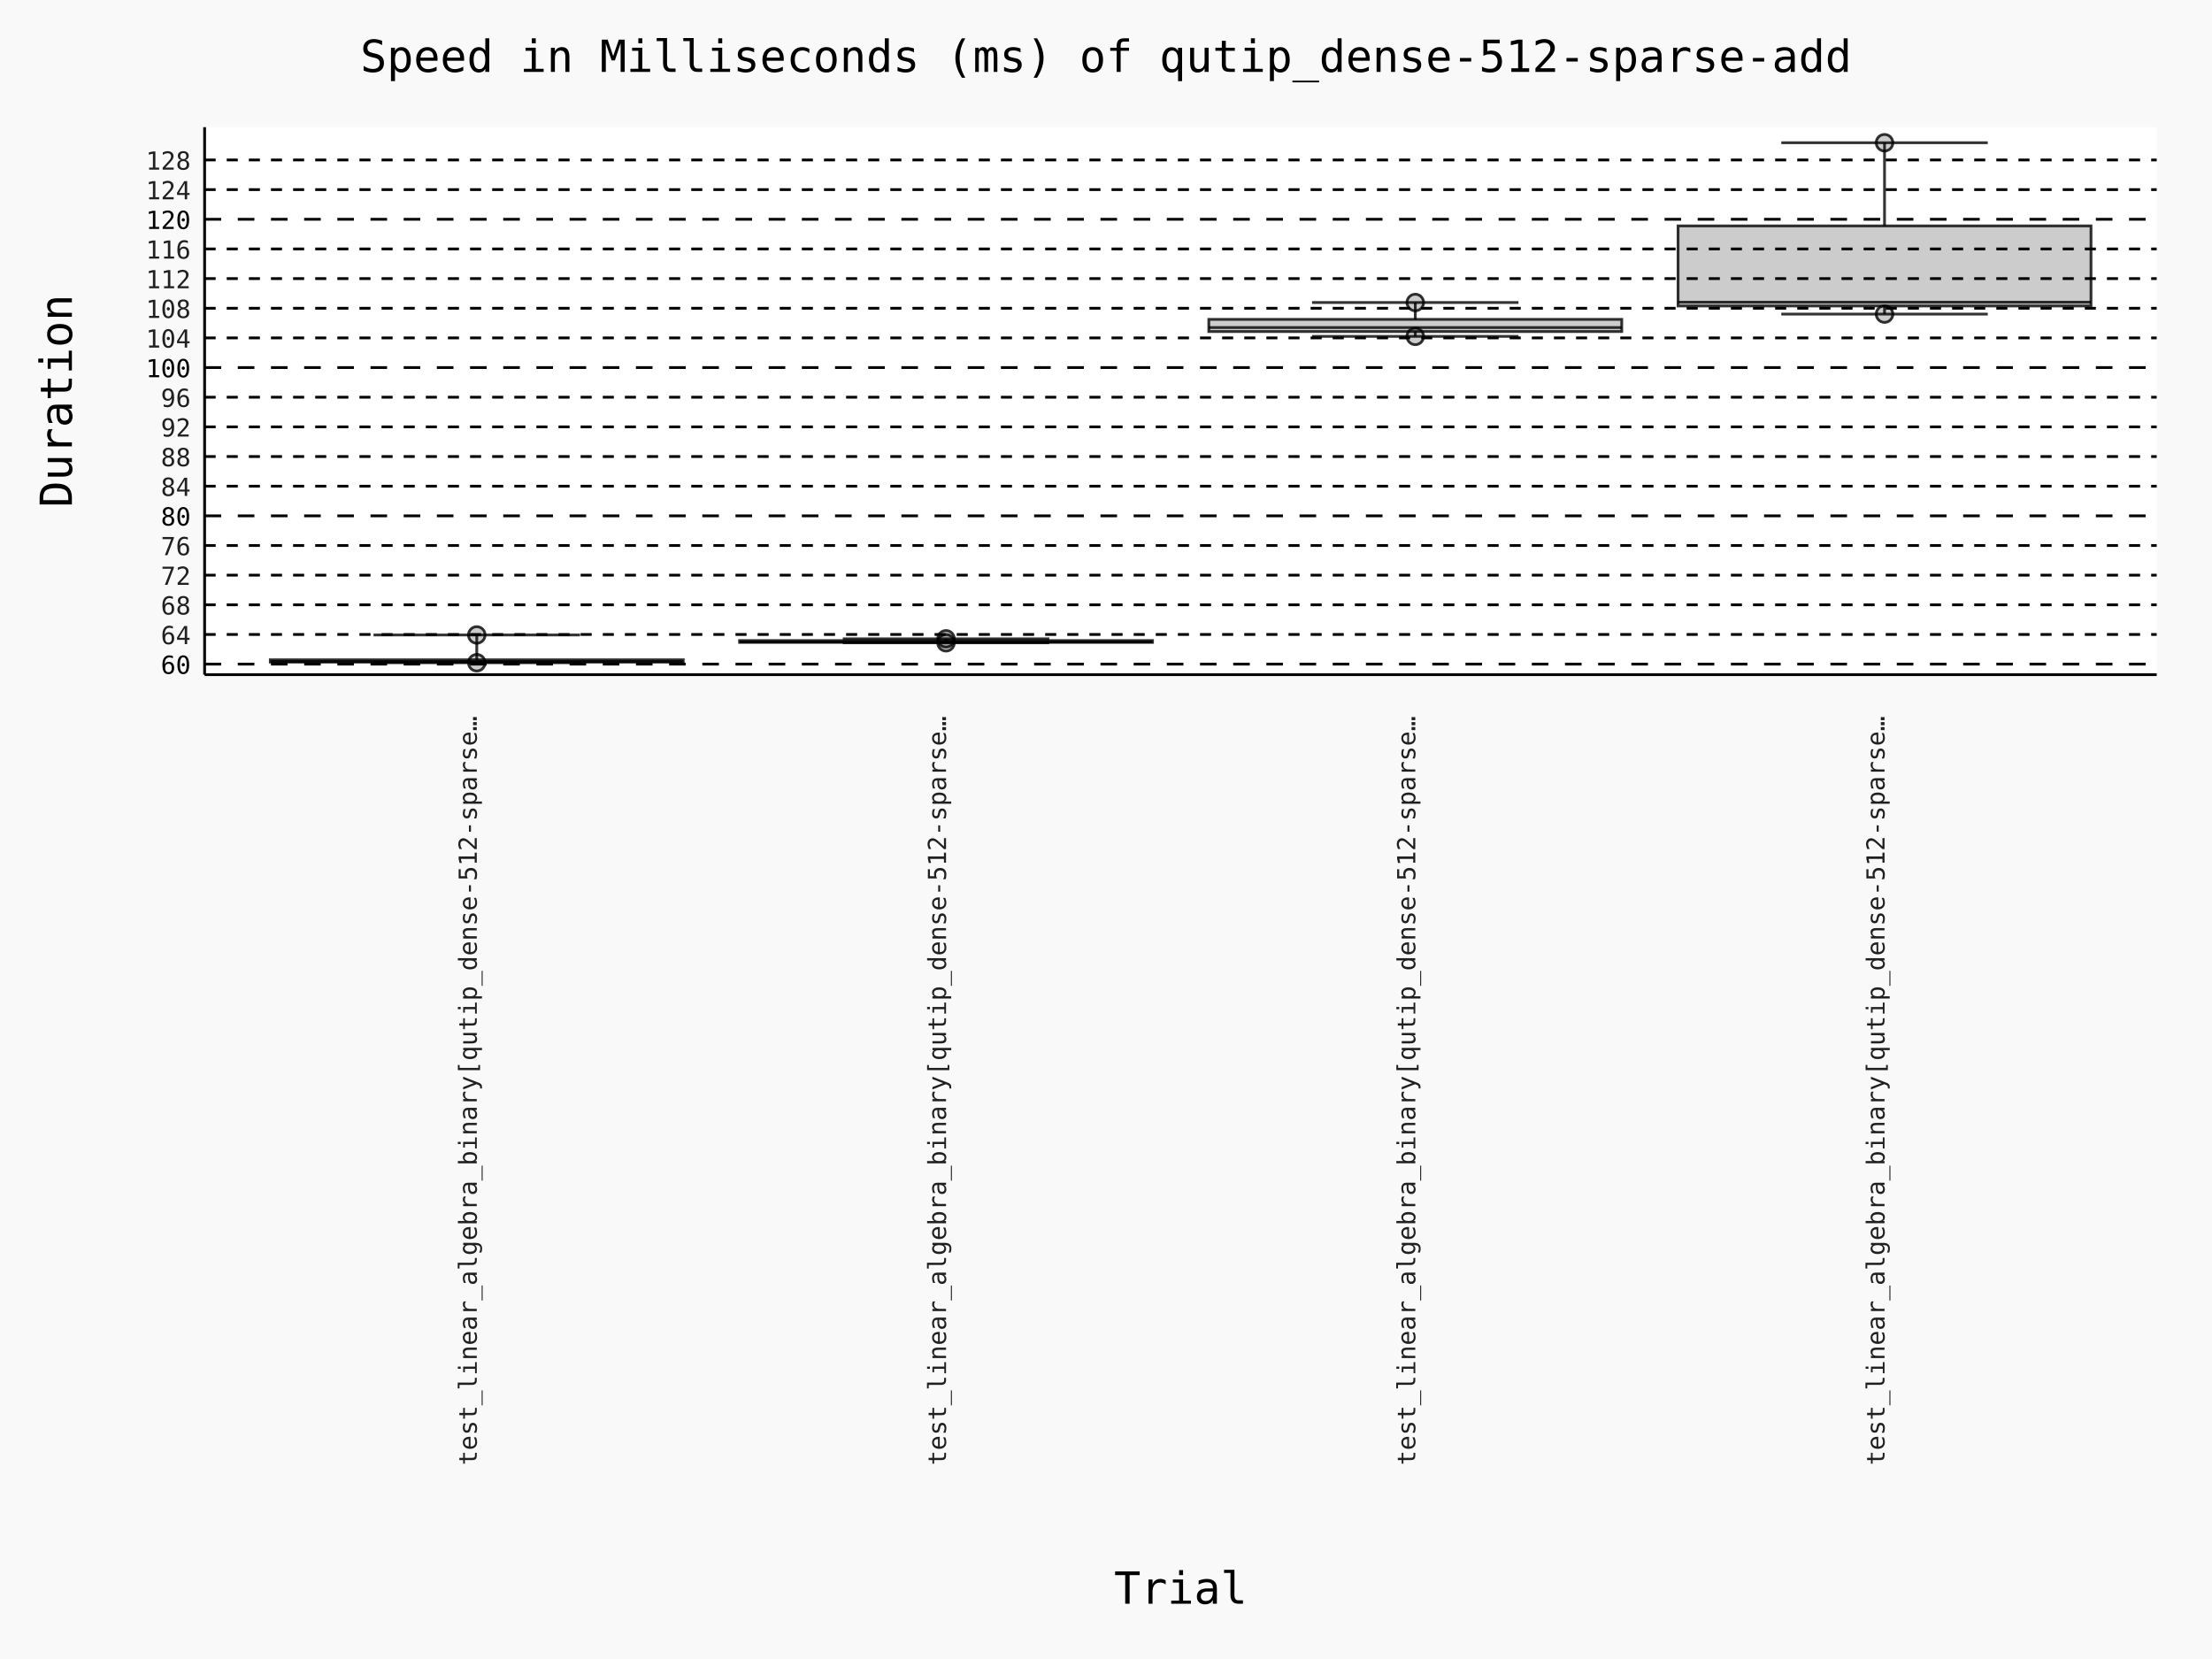
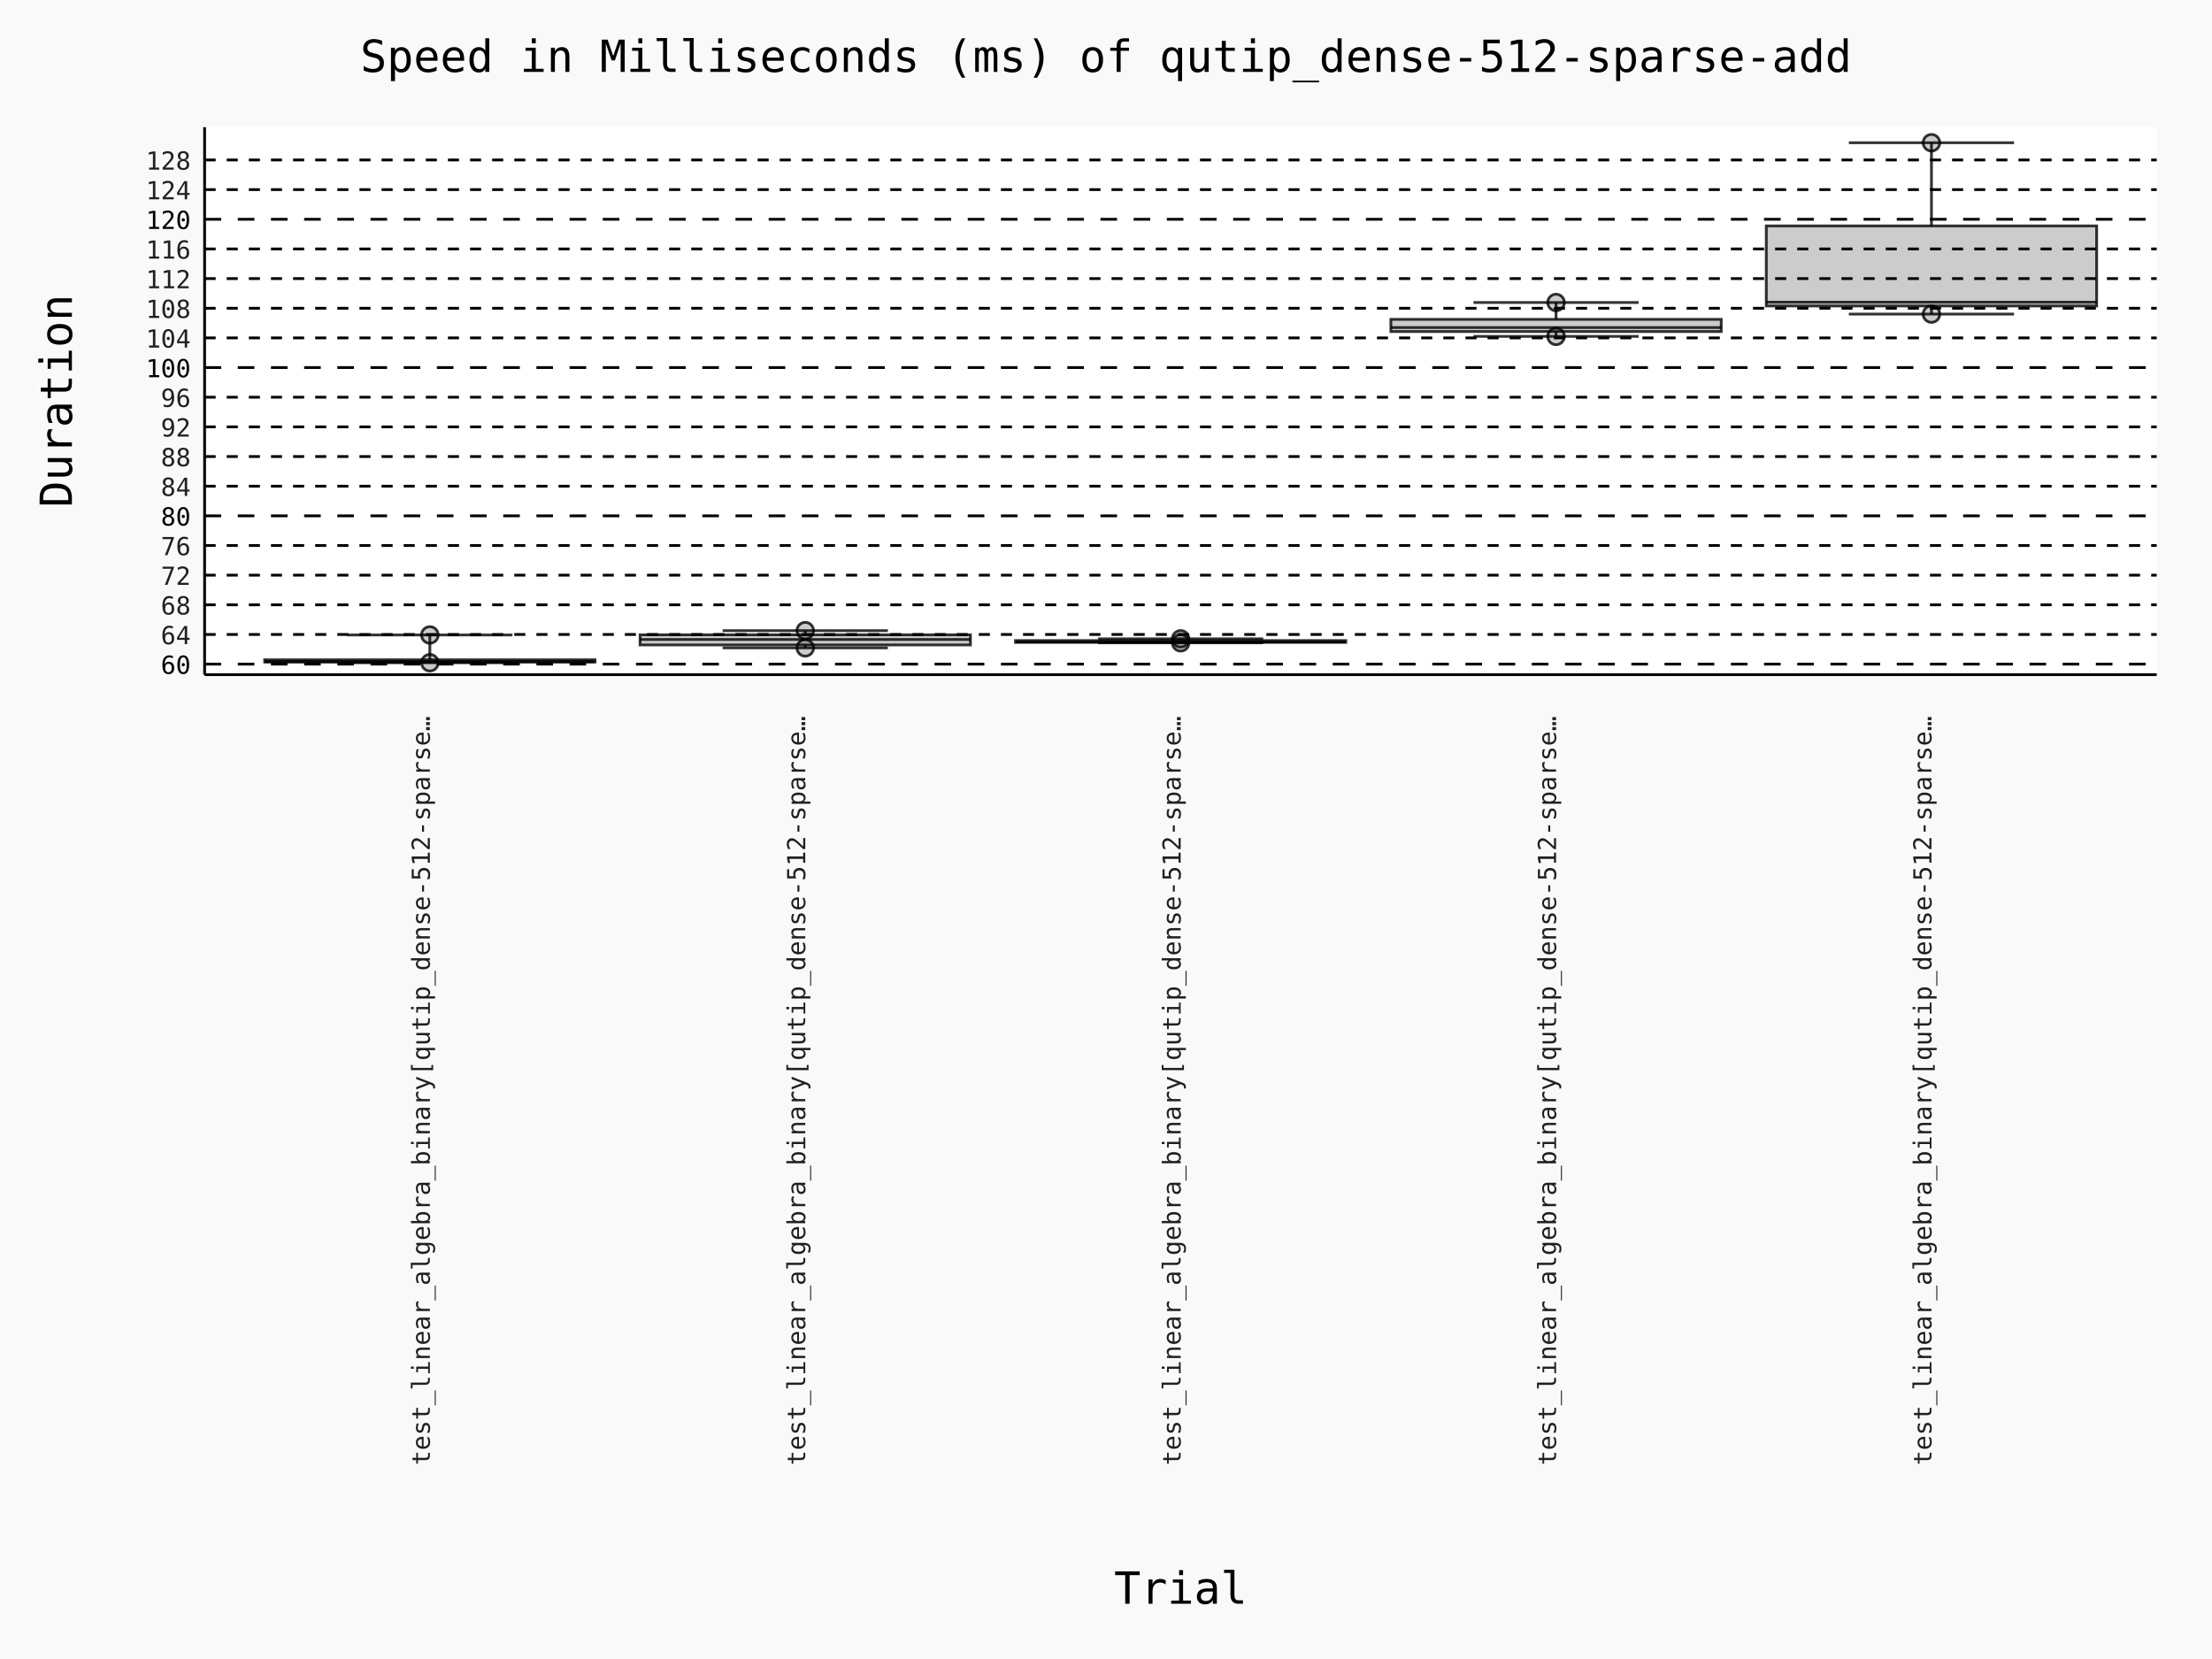
- <svg xmlns="http://www.w3.org/2000/svg" id="chart-00b26f4e-033b-4ec4-aa89-e8c21af99a98" class="pygal-chart" viewBox="0 0 800 600">
+ <svg xmlns="http://www.w3.org/2000/svg" id="chart-36e1db0d-e5f0-4555-8bb2-1c25d4fcdb28" class="pygal-chart" viewBox="0 0 800 600">
  <defs>
-     <style type="text/css">#chart-00b26f4e-033b-4ec4-aa89-e8c21af99a98{-webkit-user-select:none;-webkit-font-smoothing:antialiased;font-family:Consolas,"Deja Vu Sans Mono","Bitstream Vera Sans Mono","Courier New",monospace}#chart-00b26f4e-033b-4ec4-aa89-e8c21af99a98 .title{font-family:Consolas,"Deja Vu Sans Mono","Bitstream Vera Sans Mono","Courier New",monospace;font-size:16px}#chart-00b26f4e-033b-4ec4-aa89-e8c21af99a98 .legends .legend text{font-family:Consolas,"Deja Vu Sans Mono","Bitstream Vera Sans Mono","Courier New",monospace;font-size:14px}#chart-00b26f4e-033b-4ec4-aa89-e8c21af99a98 .axis text{font-family:Consolas,"Deja Vu Sans Mono","Bitstream Vera Sans Mono","Courier New",monospace;font-size:10px}#chart-00b26f4e-033b-4ec4-aa89-e8c21af99a98 .axis text.major{font-family:Consolas,"Deja Vu Sans Mono","Bitstream Vera Sans Mono","Courier New",monospace;font-size:10px}#chart-00b26f4e-033b-4ec4-aa89-e8c21af99a98 .text-overlay text.value{font-family:Consolas,"Deja Vu Sans Mono","Bitstream Vera Sans Mono","Courier New",monospace;font-size:16px}#chart-00b26f4e-033b-4ec4-aa89-e8c21af99a98 .text-overlay text.label{font-family:Consolas,"Deja Vu Sans Mono","Bitstream Vera Sans Mono","Courier New",monospace;font-size:10px}#chart-00b26f4e-033b-4ec4-aa89-e8c21af99a98 .tooltip{font-family:Consolas,"Deja Vu Sans Mono","Bitstream Vera Sans Mono","Courier New",monospace;font-size:14px}#chart-00b26f4e-033b-4ec4-aa89-e8c21af99a98 text.no_data{font-family:Consolas,"Deja Vu Sans Mono","Bitstream Vera Sans Mono","Courier New",monospace;font-size:64px}
- #chart-00b26f4e-033b-4ec4-aa89-e8c21af99a98{background-color:rgba(249,249,249,1)}#chart-00b26f4e-033b-4ec4-aa89-e8c21af99a98 path,#chart-00b26f4e-033b-4ec4-aa89-e8c21af99a98 line,#chart-00b26f4e-033b-4ec4-aa89-e8c21af99a98 rect,#chart-00b26f4e-033b-4ec4-aa89-e8c21af99a98 circle{-webkit-transition:150ms;-moz-transition:150ms;transition:150ms}#chart-00b26f4e-033b-4ec4-aa89-e8c21af99a98 .graph &gt; .background{fill:rgba(249,249,249,1)}#chart-00b26f4e-033b-4ec4-aa89-e8c21af99a98 .plot &gt; .background{fill:rgba(255,255,255,1)}#chart-00b26f4e-033b-4ec4-aa89-e8c21af99a98 .graph{fill:rgba(0,0,0,.87)}#chart-00b26f4e-033b-4ec4-aa89-e8c21af99a98 text.no_data{fill:rgba(0,0,0,1)}#chart-00b26f4e-033b-4ec4-aa89-e8c21af99a98 .title{fill:rgba(0,0,0,1)}#chart-00b26f4e-033b-4ec4-aa89-e8c21af99a98 .legends .legend text{fill:rgba(0,0,0,.87)}#chart-00b26f4e-033b-4ec4-aa89-e8c21af99a98 .legends .legend:hover text{fill:rgba(0,0,0,1)}#chart-00b26f4e-033b-4ec4-aa89-e8c21af99a98 .axis .line{stroke:rgba(0,0,0,1)}#chart-00b26f4e-033b-4ec4-aa89-e8c21af99a98 .axis .guide.line{stroke:rgba(0,0,0,.54)}#chart-00b26f4e-033b-4ec4-aa89-e8c21af99a98 .axis .major.line{stroke:rgba(0,0,0,.87)}#chart-00b26f4e-033b-4ec4-aa89-e8c21af99a98 .axis text.major{fill:rgba(0,0,0,1)}#chart-00b26f4e-033b-4ec4-aa89-e8c21af99a98 .axis.y .guides:hover .guide.line,#chart-00b26f4e-033b-4ec4-aa89-e8c21af99a98 .line-graph .axis.x .guides:hover .guide.line,#chart-00b26f4e-033b-4ec4-aa89-e8c21af99a98 .stackedline-graph .axis.x .guides:hover .guide.line,#chart-00b26f4e-033b-4ec4-aa89-e8c21af99a98 .xy-graph .axis.x .guides:hover .guide.line{stroke:rgba(0,0,0,1)}#chart-00b26f4e-033b-4ec4-aa89-e8c21af99a98 .axis .guides:hover text{fill:rgba(0,0,0,1)}#chart-00b26f4e-033b-4ec4-aa89-e8c21af99a98 .reactive{fill-opacity:.7;stroke-opacity:.8;stroke-width:1}#chart-00b26f4e-033b-4ec4-aa89-e8c21af99a98 .ci{stroke:rgba(0,0,0,.87)}#chart-00b26f4e-033b-4ec4-aa89-e8c21af99a98 .reactive.active,#chart-00b26f4e-033b-4ec4-aa89-e8c21af99a98 .active .reactive{fill-opacity:.8;stroke-opacity:.9;stroke-width:4}#chart-00b26f4e-033b-4ec4-aa89-e8c21af99a98 .ci .reactive.active{stroke-width:1.5}#chart-00b26f4e-033b-4ec4-aa89-e8c21af99a98 .series text{fill:rgba(0,0,0,1)}#chart-00b26f4e-033b-4ec4-aa89-e8c21af99a98 .tooltip rect{fill:rgba(255,255,255,1);stroke:rgba(0,0,0,1);-webkit-transition:opacity 150ms;-moz-transition:opacity 150ms;transition:opacity 150ms}#chart-00b26f4e-033b-4ec4-aa89-e8c21af99a98 .tooltip .label{fill:rgba(0,0,0,.87)}#chart-00b26f4e-033b-4ec4-aa89-e8c21af99a98 .tooltip .label{fill:rgba(0,0,0,.87)}#chart-00b26f4e-033b-4ec4-aa89-e8c21af99a98 .tooltip .legend{font-size:.8em;fill:rgba(0,0,0,.54)}#chart-00b26f4e-033b-4ec4-aa89-e8c21af99a98 .tooltip .x_label{font-size:.6em;fill:rgba(0,0,0,1)}#chart-00b26f4e-033b-4ec4-aa89-e8c21af99a98 .tooltip .xlink{font-size:.5em;text-decoration:underline}#chart-00b26f4e-033b-4ec4-aa89-e8c21af99a98 .tooltip .value{font-size:1.5em}#chart-00b26f4e-033b-4ec4-aa89-e8c21af99a98 .bound{font-size:.5em}#chart-00b26f4e-033b-4ec4-aa89-e8c21af99a98 .max-value{font-size:.75em;fill:rgba(0,0,0,.54)}#chart-00b26f4e-033b-4ec4-aa89-e8c21af99a98 .map-element{fill:rgba(255,255,255,1);stroke:rgba(0,0,0,.54) !important}#chart-00b26f4e-033b-4ec4-aa89-e8c21af99a98 .map-element .reactive{fill-opacity:inherit;stroke-opacity:inherit}#chart-00b26f4e-033b-4ec4-aa89-e8c21af99a98 .color-0,#chart-00b26f4e-033b-4ec4-aa89-e8c21af99a98 .color-0 a:visited{stroke:#000000;fill:#000000}#chart-00b26f4e-033b-4ec4-aa89-e8c21af99a98 .color-1,#chart-00b26f4e-033b-4ec4-aa89-e8c21af99a98 .color-1 a:visited{stroke:#000000;fill:#000000}#chart-00b26f4e-033b-4ec4-aa89-e8c21af99a98 .color-2,#chart-00b26f4e-033b-4ec4-aa89-e8c21af99a98 .color-2 a:visited{stroke:#000000;fill:#000000}#chart-00b26f4e-033b-4ec4-aa89-e8c21af99a98 .color-3,#chart-00b26f4e-033b-4ec4-aa89-e8c21af99a98 .color-3 a:visited{stroke:#000000;fill:#000000}#chart-00b26f4e-033b-4ec4-aa89-e8c21af99a98 .text-overlay .color-0 text{fill:white}#chart-00b26f4e-033b-4ec4-aa89-e8c21af99a98 .text-overlay .color-1 text{fill:white}#chart-00b26f4e-033b-4ec4-aa89-e8c21af99a98 .text-overlay .color-2 text{fill:white}#chart-00b26f4e-033b-4ec4-aa89-e8c21af99a98 .text-overlay .color-3 text{fill:white}
- #chart-00b26f4e-033b-4ec4-aa89-e8c21af99a98 text.no_data{text-anchor:middle}#chart-00b26f4e-033b-4ec4-aa89-e8c21af99a98 .guide.line{fill:none}#chart-00b26f4e-033b-4ec4-aa89-e8c21af99a98 .centered{text-anchor:middle}#chart-00b26f4e-033b-4ec4-aa89-e8c21af99a98 .title{text-anchor:middle}#chart-00b26f4e-033b-4ec4-aa89-e8c21af99a98 .legends .legend text{fill-opacity:1}#chart-00b26f4e-033b-4ec4-aa89-e8c21af99a98 .axis.x text{text-anchor:middle}#chart-00b26f4e-033b-4ec4-aa89-e8c21af99a98 .axis.x:not(.web) text[transform]{text-anchor:start}#chart-00b26f4e-033b-4ec4-aa89-e8c21af99a98 .axis.x:not(.web) text[transform].backwards{text-anchor:end}#chart-00b26f4e-033b-4ec4-aa89-e8c21af99a98 .axis.y text{text-anchor:end}#chart-00b26f4e-033b-4ec4-aa89-e8c21af99a98 .axis.y text[transform].backwards{text-anchor:start}#chart-00b26f4e-033b-4ec4-aa89-e8c21af99a98 .axis.y2 text{text-anchor:start}#chart-00b26f4e-033b-4ec4-aa89-e8c21af99a98 .axis.y2 text[transform].backwards{text-anchor:end}#chart-00b26f4e-033b-4ec4-aa89-e8c21af99a98 .axis .guide.line{stroke-dasharray:4,4;stroke:black}#chart-00b26f4e-033b-4ec4-aa89-e8c21af99a98 .axis .major.guide.line{stroke-dasharray:6,6;stroke:black}#chart-00b26f4e-033b-4ec4-aa89-e8c21af99a98 .horizontal .axis.y .guide.line,#chart-00b26f4e-033b-4ec4-aa89-e8c21af99a98 .horizontal .axis.y2 .guide.line,#chart-00b26f4e-033b-4ec4-aa89-e8c21af99a98 .vertical .axis.x .guide.line{opacity:0}#chart-00b26f4e-033b-4ec4-aa89-e8c21af99a98 .horizontal .axis.always_show .guide.line,#chart-00b26f4e-033b-4ec4-aa89-e8c21af99a98 .vertical .axis.always_show .guide.line{opacity:1 !important}#chart-00b26f4e-033b-4ec4-aa89-e8c21af99a98 .axis.y .guides:hover .guide.line,#chart-00b26f4e-033b-4ec4-aa89-e8c21af99a98 .axis.y2 .guides:hover .guide.line,#chart-00b26f4e-033b-4ec4-aa89-e8c21af99a98 .axis.x .guides:hover .guide.line{opacity:1}#chart-00b26f4e-033b-4ec4-aa89-e8c21af99a98 .axis .guides:hover text{opacity:1}#chart-00b26f4e-033b-4ec4-aa89-e8c21af99a98 .nofill{fill:none}#chart-00b26f4e-033b-4ec4-aa89-e8c21af99a98 .subtle-fill{fill-opacity:.2}#chart-00b26f4e-033b-4ec4-aa89-e8c21af99a98 .dot{stroke-width:1px;fill-opacity:1;stroke-opacity:1}#chart-00b26f4e-033b-4ec4-aa89-e8c21af99a98 .dot.active{stroke-width:5px}#chart-00b26f4e-033b-4ec4-aa89-e8c21af99a98 .dot.negative{fill:transparent}#chart-00b26f4e-033b-4ec4-aa89-e8c21af99a98 text,#chart-00b26f4e-033b-4ec4-aa89-e8c21af99a98 tspan{stroke:none !important}#chart-00b26f4e-033b-4ec4-aa89-e8c21af99a98 .series text.active{opacity:1}#chart-00b26f4e-033b-4ec4-aa89-e8c21af99a98 .tooltip rect{fill-opacity:.95;stroke-width:.5}#chart-00b26f4e-033b-4ec4-aa89-e8c21af99a98 .tooltip text{fill-opacity:1}#chart-00b26f4e-033b-4ec4-aa89-e8c21af99a98 .showable{visibility:hidden}#chart-00b26f4e-033b-4ec4-aa89-e8c21af99a98 .showable.shown{visibility:visible}#chart-00b26f4e-033b-4ec4-aa89-e8c21af99a98 .gauge-background{fill:rgba(229,229,229,1);stroke:none}#chart-00b26f4e-033b-4ec4-aa89-e8c21af99a98 .bg-lines{stroke:rgba(249,249,249,1);stroke-width:2px}
+     <style type="text/css">#chart-36e1db0d-e5f0-4555-8bb2-1c25d4fcdb28{-webkit-user-select:none;-webkit-font-smoothing:antialiased;font-family:Consolas,"Deja Vu Sans Mono","Bitstream Vera Sans Mono","Courier New",monospace}#chart-36e1db0d-e5f0-4555-8bb2-1c25d4fcdb28 .title{font-family:Consolas,"Deja Vu Sans Mono","Bitstream Vera Sans Mono","Courier New",monospace;font-size:16px}#chart-36e1db0d-e5f0-4555-8bb2-1c25d4fcdb28 .legends .legend text{font-family:Consolas,"Deja Vu Sans Mono","Bitstream Vera Sans Mono","Courier New",monospace;font-size:14px}#chart-36e1db0d-e5f0-4555-8bb2-1c25d4fcdb28 .axis text{font-family:Consolas,"Deja Vu Sans Mono","Bitstream Vera Sans Mono","Courier New",monospace;font-size:10px}#chart-36e1db0d-e5f0-4555-8bb2-1c25d4fcdb28 .axis text.major{font-family:Consolas,"Deja Vu Sans Mono","Bitstream Vera Sans Mono","Courier New",monospace;font-size:10px}#chart-36e1db0d-e5f0-4555-8bb2-1c25d4fcdb28 .text-overlay text.value{font-family:Consolas,"Deja Vu Sans Mono","Bitstream Vera Sans Mono","Courier New",monospace;font-size:16px}#chart-36e1db0d-e5f0-4555-8bb2-1c25d4fcdb28 .text-overlay text.label{font-family:Consolas,"Deja Vu Sans Mono","Bitstream Vera Sans Mono","Courier New",monospace;font-size:10px}#chart-36e1db0d-e5f0-4555-8bb2-1c25d4fcdb28 .tooltip{font-family:Consolas,"Deja Vu Sans Mono","Bitstream Vera Sans Mono","Courier New",monospace;font-size:14px}#chart-36e1db0d-e5f0-4555-8bb2-1c25d4fcdb28 text.no_data{font-family:Consolas,"Deja Vu Sans Mono","Bitstream Vera Sans Mono","Courier New",monospace;font-size:64px}
+ #chart-36e1db0d-e5f0-4555-8bb2-1c25d4fcdb28{background-color:rgba(249,249,249,1)}#chart-36e1db0d-e5f0-4555-8bb2-1c25d4fcdb28 path,#chart-36e1db0d-e5f0-4555-8bb2-1c25d4fcdb28 line,#chart-36e1db0d-e5f0-4555-8bb2-1c25d4fcdb28 rect,#chart-36e1db0d-e5f0-4555-8bb2-1c25d4fcdb28 circle{-webkit-transition:150ms;-moz-transition:150ms;transition:150ms}#chart-36e1db0d-e5f0-4555-8bb2-1c25d4fcdb28 .graph &gt; .background{fill:rgba(249,249,249,1)}#chart-36e1db0d-e5f0-4555-8bb2-1c25d4fcdb28 .plot &gt; .background{fill:rgba(255,255,255,1)}#chart-36e1db0d-e5f0-4555-8bb2-1c25d4fcdb28 .graph{fill:rgba(0,0,0,.87)}#chart-36e1db0d-e5f0-4555-8bb2-1c25d4fcdb28 text.no_data{fill:rgba(0,0,0,1)}#chart-36e1db0d-e5f0-4555-8bb2-1c25d4fcdb28 .title{fill:rgba(0,0,0,1)}#chart-36e1db0d-e5f0-4555-8bb2-1c25d4fcdb28 .legends .legend text{fill:rgba(0,0,0,.87)}#chart-36e1db0d-e5f0-4555-8bb2-1c25d4fcdb28 .legends .legend:hover text{fill:rgba(0,0,0,1)}#chart-36e1db0d-e5f0-4555-8bb2-1c25d4fcdb28 .axis .line{stroke:rgba(0,0,0,1)}#chart-36e1db0d-e5f0-4555-8bb2-1c25d4fcdb28 .axis .guide.line{stroke:rgba(0,0,0,.54)}#chart-36e1db0d-e5f0-4555-8bb2-1c25d4fcdb28 .axis .major.line{stroke:rgba(0,0,0,.87)}#chart-36e1db0d-e5f0-4555-8bb2-1c25d4fcdb28 .axis text.major{fill:rgba(0,0,0,1)}#chart-36e1db0d-e5f0-4555-8bb2-1c25d4fcdb28 .axis.y .guides:hover .guide.line,#chart-36e1db0d-e5f0-4555-8bb2-1c25d4fcdb28 .line-graph .axis.x .guides:hover .guide.line,#chart-36e1db0d-e5f0-4555-8bb2-1c25d4fcdb28 .stackedline-graph .axis.x .guides:hover .guide.line,#chart-36e1db0d-e5f0-4555-8bb2-1c25d4fcdb28 .xy-graph .axis.x .guides:hover .guide.line{stroke:rgba(0,0,0,1)}#chart-36e1db0d-e5f0-4555-8bb2-1c25d4fcdb28 .axis .guides:hover text{fill:rgba(0,0,0,1)}#chart-36e1db0d-e5f0-4555-8bb2-1c25d4fcdb28 .reactive{fill-opacity:.7;stroke-opacity:.8;stroke-width:1}#chart-36e1db0d-e5f0-4555-8bb2-1c25d4fcdb28 .ci{stroke:rgba(0,0,0,.87)}#chart-36e1db0d-e5f0-4555-8bb2-1c25d4fcdb28 .reactive.active,#chart-36e1db0d-e5f0-4555-8bb2-1c25d4fcdb28 .active .reactive{fill-opacity:.8;stroke-opacity:.9;stroke-width:4}#chart-36e1db0d-e5f0-4555-8bb2-1c25d4fcdb28 .ci .reactive.active{stroke-width:1.5}#chart-36e1db0d-e5f0-4555-8bb2-1c25d4fcdb28 .series text{fill:rgba(0,0,0,1)}#chart-36e1db0d-e5f0-4555-8bb2-1c25d4fcdb28 .tooltip rect{fill:rgba(255,255,255,1);stroke:rgba(0,0,0,1);-webkit-transition:opacity 150ms;-moz-transition:opacity 150ms;transition:opacity 150ms}#chart-36e1db0d-e5f0-4555-8bb2-1c25d4fcdb28 .tooltip .label{fill:rgba(0,0,0,.87)}#chart-36e1db0d-e5f0-4555-8bb2-1c25d4fcdb28 .tooltip .label{fill:rgba(0,0,0,.87)}#chart-36e1db0d-e5f0-4555-8bb2-1c25d4fcdb28 .tooltip .legend{font-size:.8em;fill:rgba(0,0,0,.54)}#chart-36e1db0d-e5f0-4555-8bb2-1c25d4fcdb28 .tooltip .x_label{font-size:.6em;fill:rgba(0,0,0,1)}#chart-36e1db0d-e5f0-4555-8bb2-1c25d4fcdb28 .tooltip .xlink{font-size:.5em;text-decoration:underline}#chart-36e1db0d-e5f0-4555-8bb2-1c25d4fcdb28 .tooltip .value{font-size:1.5em}#chart-36e1db0d-e5f0-4555-8bb2-1c25d4fcdb28 .bound{font-size:.5em}#chart-36e1db0d-e5f0-4555-8bb2-1c25d4fcdb28 .max-value{font-size:.75em;fill:rgba(0,0,0,.54)}#chart-36e1db0d-e5f0-4555-8bb2-1c25d4fcdb28 .map-element{fill:rgba(255,255,255,1);stroke:rgba(0,0,0,.54) !important}#chart-36e1db0d-e5f0-4555-8bb2-1c25d4fcdb28 .map-element .reactive{fill-opacity:inherit;stroke-opacity:inherit}#chart-36e1db0d-e5f0-4555-8bb2-1c25d4fcdb28 .color-0,#chart-36e1db0d-e5f0-4555-8bb2-1c25d4fcdb28 .color-0 a:visited{stroke:#000000;fill:#000000}#chart-36e1db0d-e5f0-4555-8bb2-1c25d4fcdb28 .color-1,#chart-36e1db0d-e5f0-4555-8bb2-1c25d4fcdb28 .color-1 a:visited{stroke:#000000;fill:#000000}#chart-36e1db0d-e5f0-4555-8bb2-1c25d4fcdb28 .color-2,#chart-36e1db0d-e5f0-4555-8bb2-1c25d4fcdb28 .color-2 a:visited{stroke:#000000;fill:#000000}#chart-36e1db0d-e5f0-4555-8bb2-1c25d4fcdb28 .color-3,#chart-36e1db0d-e5f0-4555-8bb2-1c25d4fcdb28 .color-3 a:visited{stroke:#000000;fill:#000000}#chart-36e1db0d-e5f0-4555-8bb2-1c25d4fcdb28 .color-4,#chart-36e1db0d-e5f0-4555-8bb2-1c25d4fcdb28 .color-4 a:visited{stroke:#000000;fill:#000000}#chart-36e1db0d-e5f0-4555-8bb2-1c25d4fcdb28 .text-overlay .color-0 text{fill:white}#chart-36e1db0d-e5f0-4555-8bb2-1c25d4fcdb28 .text-overlay .color-1 text{fill:white}#chart-36e1db0d-e5f0-4555-8bb2-1c25d4fcdb28 .text-overlay .color-2 text{fill:white}#chart-36e1db0d-e5f0-4555-8bb2-1c25d4fcdb28 .text-overlay .color-3 text{fill:white}#chart-36e1db0d-e5f0-4555-8bb2-1c25d4fcdb28 .text-overlay .color-4 text{fill:white}
+ #chart-36e1db0d-e5f0-4555-8bb2-1c25d4fcdb28 text.no_data{text-anchor:middle}#chart-36e1db0d-e5f0-4555-8bb2-1c25d4fcdb28 .guide.line{fill:none}#chart-36e1db0d-e5f0-4555-8bb2-1c25d4fcdb28 .centered{text-anchor:middle}#chart-36e1db0d-e5f0-4555-8bb2-1c25d4fcdb28 .title{text-anchor:middle}#chart-36e1db0d-e5f0-4555-8bb2-1c25d4fcdb28 .legends .legend text{fill-opacity:1}#chart-36e1db0d-e5f0-4555-8bb2-1c25d4fcdb28 .axis.x text{text-anchor:middle}#chart-36e1db0d-e5f0-4555-8bb2-1c25d4fcdb28 .axis.x:not(.web) text[transform]{text-anchor:start}#chart-36e1db0d-e5f0-4555-8bb2-1c25d4fcdb28 .axis.x:not(.web) text[transform].backwards{text-anchor:end}#chart-36e1db0d-e5f0-4555-8bb2-1c25d4fcdb28 .axis.y text{text-anchor:end}#chart-36e1db0d-e5f0-4555-8bb2-1c25d4fcdb28 .axis.y text[transform].backwards{text-anchor:start}#chart-36e1db0d-e5f0-4555-8bb2-1c25d4fcdb28 .axis.y2 text{text-anchor:start}#chart-36e1db0d-e5f0-4555-8bb2-1c25d4fcdb28 .axis.y2 text[transform].backwards{text-anchor:end}#chart-36e1db0d-e5f0-4555-8bb2-1c25d4fcdb28 .axis .guide.line{stroke-dasharray:4,4;stroke:black}#chart-36e1db0d-e5f0-4555-8bb2-1c25d4fcdb28 .axis .major.guide.line{stroke-dasharray:6,6;stroke:black}#chart-36e1db0d-e5f0-4555-8bb2-1c25d4fcdb28 .horizontal .axis.y .guide.line,#chart-36e1db0d-e5f0-4555-8bb2-1c25d4fcdb28 .horizontal .axis.y2 .guide.line,#chart-36e1db0d-e5f0-4555-8bb2-1c25d4fcdb28 .vertical .axis.x .guide.line{opacity:0}#chart-36e1db0d-e5f0-4555-8bb2-1c25d4fcdb28 .horizontal .axis.always_show .guide.line,#chart-36e1db0d-e5f0-4555-8bb2-1c25d4fcdb28 .vertical .axis.always_show .guide.line{opacity:1 !important}#chart-36e1db0d-e5f0-4555-8bb2-1c25d4fcdb28 .axis.y .guides:hover .guide.line,#chart-36e1db0d-e5f0-4555-8bb2-1c25d4fcdb28 .axis.y2 .guides:hover .guide.line,#chart-36e1db0d-e5f0-4555-8bb2-1c25d4fcdb28 .axis.x .guides:hover .guide.line{opacity:1}#chart-36e1db0d-e5f0-4555-8bb2-1c25d4fcdb28 .axis .guides:hover text{opacity:1}#chart-36e1db0d-e5f0-4555-8bb2-1c25d4fcdb28 .nofill{fill:none}#chart-36e1db0d-e5f0-4555-8bb2-1c25d4fcdb28 .subtle-fill{fill-opacity:.2}#chart-36e1db0d-e5f0-4555-8bb2-1c25d4fcdb28 .dot{stroke-width:1px;fill-opacity:1;stroke-opacity:1}#chart-36e1db0d-e5f0-4555-8bb2-1c25d4fcdb28 .dot.active{stroke-width:5px}#chart-36e1db0d-e5f0-4555-8bb2-1c25d4fcdb28 .dot.negative{fill:transparent}#chart-36e1db0d-e5f0-4555-8bb2-1c25d4fcdb28 text,#chart-36e1db0d-e5f0-4555-8bb2-1c25d4fcdb28 tspan{stroke:none !important}#chart-36e1db0d-e5f0-4555-8bb2-1c25d4fcdb28 .series text.active{opacity:1}#chart-36e1db0d-e5f0-4555-8bb2-1c25d4fcdb28 .tooltip rect{fill-opacity:.95;stroke-width:.5}#chart-36e1db0d-e5f0-4555-8bb2-1c25d4fcdb28 .tooltip text{fill-opacity:1}#chart-36e1db0d-e5f0-4555-8bb2-1c25d4fcdb28 .showable{visibility:hidden}#chart-36e1db0d-e5f0-4555-8bb2-1c25d4fcdb28 .showable.shown{visibility:visible}#chart-36e1db0d-e5f0-4555-8bb2-1c25d4fcdb28 .gauge-background{fill:rgba(229,229,229,1);stroke:none}#chart-36e1db0d-e5f0-4555-8bb2-1c25d4fcdb28 .bg-lines{stroke:rgba(249,249,249,1);stroke-width:2px}
.tooltip .value{font-size:1em !important}.axis text{font-size:9px !important}</style>
  </defs>
  <g class="graph custombox-graph vertical">
    <rect x="0" y="0" width="800" height="600" class="background" />
    <g transform="translate(74, 46)" class="plot">
      <rect x="0" y="0" width="706.0" height="198.0" class="background" />
      <g class="axis y always_show">
        <path d="M0 198 h706" class="line" />
        <g class="guides">
          <path d="M0 194.192 h706" class="major guide line" />
          <text x="-5" y="197.692" class="major">60</text>
        </g>
        <g class="guides">
          <path d="M0 183.466 h706" class="guide line" />
          <text x="-5" y="186.966" class="">64</text>
        </g>
        <g class="guides">
          <path d="M0 172.741 h706" class="guide line" />
          <text x="-5" y="176.241" class="">68</text>
        </g>
        <g class="guides">
          <path d="M0 162.015 h706" class="guide line" />
          <text x="-5" y="165.515" class="">72</text>
        </g>
        <g class="guides">
          <path d="M0 151.289 h706" class="guide line" />
          <text x="-5" y="154.789" class="">76</text>
        </g>
        <g class="guides">
          <path d="M0 140.563 h706" class="major guide line" />
          <text x="-5" y="144.063" class="major">80</text>
        </g>
        <g class="guides">
          <path d="M0 129.837 h706" class="guide line" />
          <text x="-5" y="133.337" class="">84</text>
        </g>
        <g class="guides">
          <path d="M0 119.111 h706" class="guide line" />
          <text x="-5" y="122.611" class="">88</text>
        </g>
        <g class="guides">
          <path d="M0 108.385 h706" class="guide line" />
          <text x="-5" y="111.885" class="">92</text>
        </g>
        <g class="guides">
          <path d="M0 97.659 h706" class="guide line" />
          <text x="-5" y="101.159" class="">96</text>
        </g>
        <g class="guides">
          <path d="M0 86.933 h706" class="major guide line" />
          <text x="-5" y="90.433" class="major">100</text>
        </g>
        <g class="guides">
          <path d="M0 76.207 h706" class="guide line" />
          <text x="-5" y="79.707" class="">104</text>
        </g>
        <g class="guides">
          <path d="M0 65.482 h706" class="guide line" />
          <text x="-5" y="68.982" class="">108</text>
        </g>
        <g class="guides">
          <path d="M0 54.756 h706" class="guide line" />
          <text x="-5" y="58.256" class="">112</text>
        </g>
        <g class="guides">
          <path d="M0 44.03 h706" class="guide line" />
          <text x="-5" y="47.53" class="">116</text>
        </g>
        <g class="guides">
          <path d="M0 33.304 h706" class="major guide line" />
          <text x="-5" y="36.804" class="major">120</text>
        </g>
        <g class="guides">
          <path d="M0 22.578 h706" class="guide line" />
          <text x="-5" y="26.078" class="">124</text>
        </g>
        <g class="guides">
          <path d="M0 11.852 h706" class="guide line" />
          <text x="-5" y="15.352" class="">128</text>
        </g>
      </g>
      <g class="axis x">
        <path d="M0 0 v198" class="line" />
        <g class="guides">
-           <path d="M98.433 0 v198" class="guide line" />
-           <text x="98.433" y="213.0" class="backwards" transform="rotate(270 98.43269 213)">test_linear_algebra_binary[qutip_dense-512-sparse…</text>
-         </g>
-         <g class="guides">
-           <path d="M268.144 0 v198" class="guide line" />
-           <text x="268.144" y="213.0" class="backwards" transform="rotate(270 268.1442 213)">test_linear_algebra_binary[qutip_dense-512-sparse…</text>
-         </g>
-         <g class="guides">
-           <path d="M437.856 0 v198" class="guide line" />
-           <text x="437.856" y="213.0" class="backwards" transform="rotate(270 437.8558 213)">test_linear_algebra_binary[qutip_dense-512-sparse…</text>
-         </g>
-         <g class="guides">
-           <path d="M607.567 0 v198" class="guide line" />
-           <text x="607.567" y="213.0" class="backwards" transform="rotate(270 607.5673 213)">test_linear_algebra_binary[qutip_dense-512-sparse…</text>
+           <path d="M81.462 0 v198" class="guide line" />
+           <text x="81.462" y="213.0" class="backwards" transform="rotate(270 81.46154 213)">test_linear_algebra_binary[qutip_dense-512-sparse…</text>
+         </g>
+         <g class="guides">
+           <path d="M217.231 0 v198" class="guide line" />
+           <text x="217.231" y="213.0" class="backwards" transform="rotate(270 217.2308 213)">test_linear_algebra_binary[qutip_dense-512-sparse…</text>
+         </g>
+         <g class="guides">
+           <path d="M353 0 v198" class="guide line" />
+           <text x="353.0" y="213.0" class="backwards" transform="rotate(270 353 213)">test_linear_algebra_binary[qutip_dense-512-sparse…</text>
+         </g>
+         <g class="guides">
+           <path d="M488.769 0 v198" class="guide line" />
+           <text x="488.769" y="213.0" class="backwards" transform="rotate(270 488.7692 213)">test_linear_algebra_binary[qutip_dense-512-sparse…</text>
+         </g>
+         <g class="guides">
+           <path d="M624.538 0 v198" class="guide line" />
+           <text x="624.538" y="213.0" class="backwards" transform="rotate(270 624.5385 213)">test_linear_algebra_binary[qutip_dense-512-sparse…</text>
        </g>
      </g>
      <g class="series serie-0 color-0">
        <g class="boxes">
          <g class="box">
-             <path stroke-width="3" d="M61.096 193.682 L135.769 193.682" class="reactive tooltip-trigger" />
-             <path stroke-width="3" d="M23.76 193.247 L173.106 193.247" class="reactive tooltip-trigger" />
-             <path stroke-width="3" d="M61.096 183.644 L135.769 183.644" class="reactive tooltip-trigger" />
-             <path stroke-width="2" d="M98.433 193.682 L98.433 193.441" class="reactive tooltip-trigger" />
-             <path stroke-width="2" d="M98.433 183.644 L98.433 192.621" class="reactive tooltip-trigger" />
-             <rect x="23.76" y="192.621" height="0.82" width="149.346" class="subtle-fill reactive tooltip-trigger" />
-             <circle cx="98.433" cy="193.682" r="3" class="subtle-fill reactive tooltip-trigger" />
-             <circle cx="98.433" cy="183.644" r="3" class="subtle-fill reactive tooltip-trigger" />
+             <path stroke-width="3" d="M51.592 193.682 L111.331 193.682" class="reactive tooltip-trigger" />
+             <path stroke-width="3" d="M21.723 193.247 L141.2 193.247" class="reactive tooltip-trigger" />
+             <path stroke-width="3" d="M51.592 183.644 L111.331 183.644" class="reactive tooltip-trigger" />
+             <path stroke-width="2" d="M81.462 193.682 L81.462 193.441" class="reactive tooltip-trigger" />
+             <path stroke-width="2" d="M81.462 183.644 L81.462 192.621" class="reactive tooltip-trigger" />
+             <rect x="21.723" y="192.621" height="0.82" width="119.477" class="subtle-fill reactive tooltip-trigger" />
+             <circle cx="81.462" cy="193.682" r="3" class="subtle-fill reactive tooltip-trigger" />
+             <circle cx="81.462" cy="183.644" r="3" class="subtle-fill reactive tooltip-trigger" />
          </g>
        </g>
      </g>
      <g class="series serie-1 color-1">
        <g class="boxes">
          <g class="box">
-             <path stroke-width="3" d="M230.808 186.48 L305.481 186.48" class="reactive tooltip-trigger" />
-             <path stroke-width="3" d="M193.471 186.124 L342.817 186.124" class="reactive tooltip-trigger" />
-             <path stroke-width="3" d="M230.808 185.039 L305.481 185.039" class="reactive tooltip-trigger" />
-             <path stroke-width="2" d="M268.144 186.48 L268.144 186.325" class="reactive tooltip-trigger" />
-             <path stroke-width="2" d="M268.144 185.039 L268.144 185.668" class="reactive tooltip-trigger" />
-             <rect x="193.471" y="185.668" height="0.658" width="149.346" class="subtle-fill reactive tooltip-trigger" />
-             <circle cx="268.144" cy="186.48" r="3" class="subtle-fill reactive tooltip-trigger" />
-             <circle cx="268.144" cy="185.039" r="3" class="subtle-fill reactive tooltip-trigger" />
+             <path stroke-width="3" d="M187.362 188.311 L247.1 188.311" class="reactive tooltip-trigger" />
+             <path stroke-width="3" d="M157.492 185.279 L276.969 185.279" class="reactive tooltip-trigger" />
+             <path stroke-width="3" d="M187.362 182.083 L247.1 182.083" class="reactive tooltip-trigger" />
+             <path stroke-width="2" d="M217.231 188.311 L217.231 187.249" class="reactive tooltip-trigger" />
+             <path stroke-width="2" d="M217.231 182.083 L217.231 183.585" class="reactive tooltip-trigger" />
+             <rect x="157.492" y="183.585" height="3.663" width="119.477" class="subtle-fill reactive tooltip-trigger" />
+             <circle cx="217.231" cy="188.311" r="3" class="subtle-fill reactive tooltip-trigger" />
+             <circle cx="217.231" cy="182.083" r="3" class="subtle-fill reactive tooltip-trigger" />
          </g>
        </g>
      </g>
      <g class="series serie-2 color-2">
        <g class="boxes">
          <g class="box">
-             <path stroke-width="3" d="M400.519 75.656 L475.192 75.656" class="reactive tooltip-trigger" />
-             <path stroke-width="3" d="M363.183 72.464 L512.529 72.464" class="reactive tooltip-trigger" />
-             <path stroke-width="3" d="M400.519 63.407 L475.192 63.407" class="reactive tooltip-trigger" />
-             <path stroke-width="2" d="M437.856 75.656 L437.856 73.903" class="reactive tooltip-trigger" />
-             <path stroke-width="2" d="M437.856 63.407 L437.856 69.504" class="reactive tooltip-trigger" />
-             <rect x="363.183" y="69.504" height="4.399" width="149.346" class="subtle-fill reactive tooltip-trigger" />
-             <circle cx="437.856" cy="75.656" r="3" class="subtle-fill reactive tooltip-trigger" />
-             <circle cx="437.856" cy="63.407" r="3" class="subtle-fill reactive tooltip-trigger" />
+             <path stroke-width="3" d="M323.131 186.48 L382.869 186.48" class="reactive tooltip-trigger" />
+             <path stroke-width="3" d="M293.262 186.124 L412.738 186.124" class="reactive tooltip-trigger" />
+             <path stroke-width="3" d="M323.131 185.039 L382.869 185.039" class="reactive tooltip-trigger" />
+             <path stroke-width="2" d="M353 186.48 L353 186.325" class="reactive tooltip-trigger" />
+             <path stroke-width="2" d="M353 185.039 L353 185.668" class="reactive tooltip-trigger" />
+             <rect x="293.262" y="185.668" height="0.658" width="119.477" class="subtle-fill reactive tooltip-trigger" />
+             <circle cx="353.0" cy="186.48" r="3" class="subtle-fill reactive tooltip-trigger" />
+             <circle cx="353.0" cy="185.039" r="3" class="subtle-fill reactive tooltip-trigger" />
          </g>
        </g>
      </g>
      <g class="series serie-3 color-3">
        <g class="boxes">
          <g class="box">
-             <path stroke-width="3" d="M570.231 67.597 L644.904 67.597" class="reactive tooltip-trigger" />
-             <path stroke-width="3" d="M532.894 63.289 L682.24 63.289" class="reactive tooltip-trigger" />
-             <path stroke-width="3" d="M570.231 5.624 L644.904 5.624" class="reactive tooltip-trigger" />
-             <path stroke-width="2" d="M607.567 67.597 L607.567 64.66" class="reactive tooltip-trigger" />
-             <path stroke-width="2" d="M607.567 5.624 L607.567 35.7" class="reactive tooltip-trigger" />
-             <rect x="532.894" y="35.7" height="28.96" width="149.346" class="subtle-fill reactive tooltip-trigger" />
-             <circle cx="607.567" cy="67.597" r="3" class="subtle-fill reactive tooltip-trigger" />
-             <circle cx="607.567" cy="5.624" r="3" class="subtle-fill reactive tooltip-trigger" />
+             <path stroke-width="3" d="M458.9 75.656 L518.638 75.656" class="reactive tooltip-trigger" />
+             <path stroke-width="3" d="M429.031 72.464 L548.508 72.464" class="reactive tooltip-trigger" />
+             <path stroke-width="3" d="M458.9 63.407 L518.638 63.407" class="reactive tooltip-trigger" />
+             <path stroke-width="2" d="M488.769 75.656 L488.769 73.903" class="reactive tooltip-trigger" />
+             <path stroke-width="2" d="M488.769 63.407 L488.769 69.504" class="reactive tooltip-trigger" />
+             <rect x="429.031" y="69.504" height="4.399" width="119.477" class="subtle-fill reactive tooltip-trigger" />
+             <circle cx="488.769" cy="75.656" r="3" class="subtle-fill reactive tooltip-trigger" />
+             <circle cx="488.769" cy="63.407" r="3" class="subtle-fill reactive tooltip-trigger" />
+           </g>
+         </g>
+       </g>
+       <g class="series serie-4 color-4">
+         <g class="boxes">
+           <g class="box">
+             <path stroke-width="3" d="M594.669 67.597 L654.408 67.597" class="reactive tooltip-trigger" />
+             <path stroke-width="3" d="M564.8 63.289 L684.277 63.289" class="reactive tooltip-trigger" />
+             <path stroke-width="3" d="M594.669 5.624 L654.408 5.624" class="reactive tooltip-trigger" />
+             <path stroke-width="2" d="M624.538 67.597 L624.538 64.66" class="reactive tooltip-trigger" />
+             <path stroke-width="2" d="M624.538 5.624 L624.538 35.7" class="reactive tooltip-trigger" />
+             <rect x="564.8" y="35.7" height="28.96" width="119.477" class="subtle-fill reactive tooltip-trigger" />
+             <circle cx="624.538" cy="67.597" r="3" class="subtle-fill reactive tooltip-trigger" />
+             <circle cx="624.538" cy="5.624" r="3" class="subtle-fill reactive tooltip-trigger" />
          </g>
        </g>
      </g>
    </g>
    <g class="titles">
      <text x="400.0" y="26" class="title plot_title">Speed in Milliseconds (ms) of qutip_dense-512-sparse-add</text>
      <text x="427.0" y="580.0" class="title">Trial</text>
      <text x="0" y="171.0" class="title" transform="rotate(-90 0 145)">Duration</text>
    </g>
    <g transform="translate(74, 46)" class="plot overlay">
      <g class="series serie-0 color-0" />
      <g class="series serie-1 color-1" />
      <g class="series serie-2 color-2" />
      <g class="series serie-3 color-3" />
+       <g class="series serie-4 color-4" />
    </g>
    <g transform="translate(74, 46)" class="plot text-overlay">
      <g class="series serie-0 color-0" />
      <g class="series serie-1 color-1" />
      <g class="series serie-2 color-2" />
      <g class="series serie-3 color-3" />
+       <g class="series serie-4 color-4" />
    </g>
    <g transform="translate(74, 46)" class="plot tooltip-overlay">
      <g transform="translate(0 0)" style="opacity: 0" class="tooltip">
        <rect rx="0" ry="0" width="0" height="0" class="tooltip-box" />
        <g class="text" />
      </g>
    </g>
  </g>
</svg>
